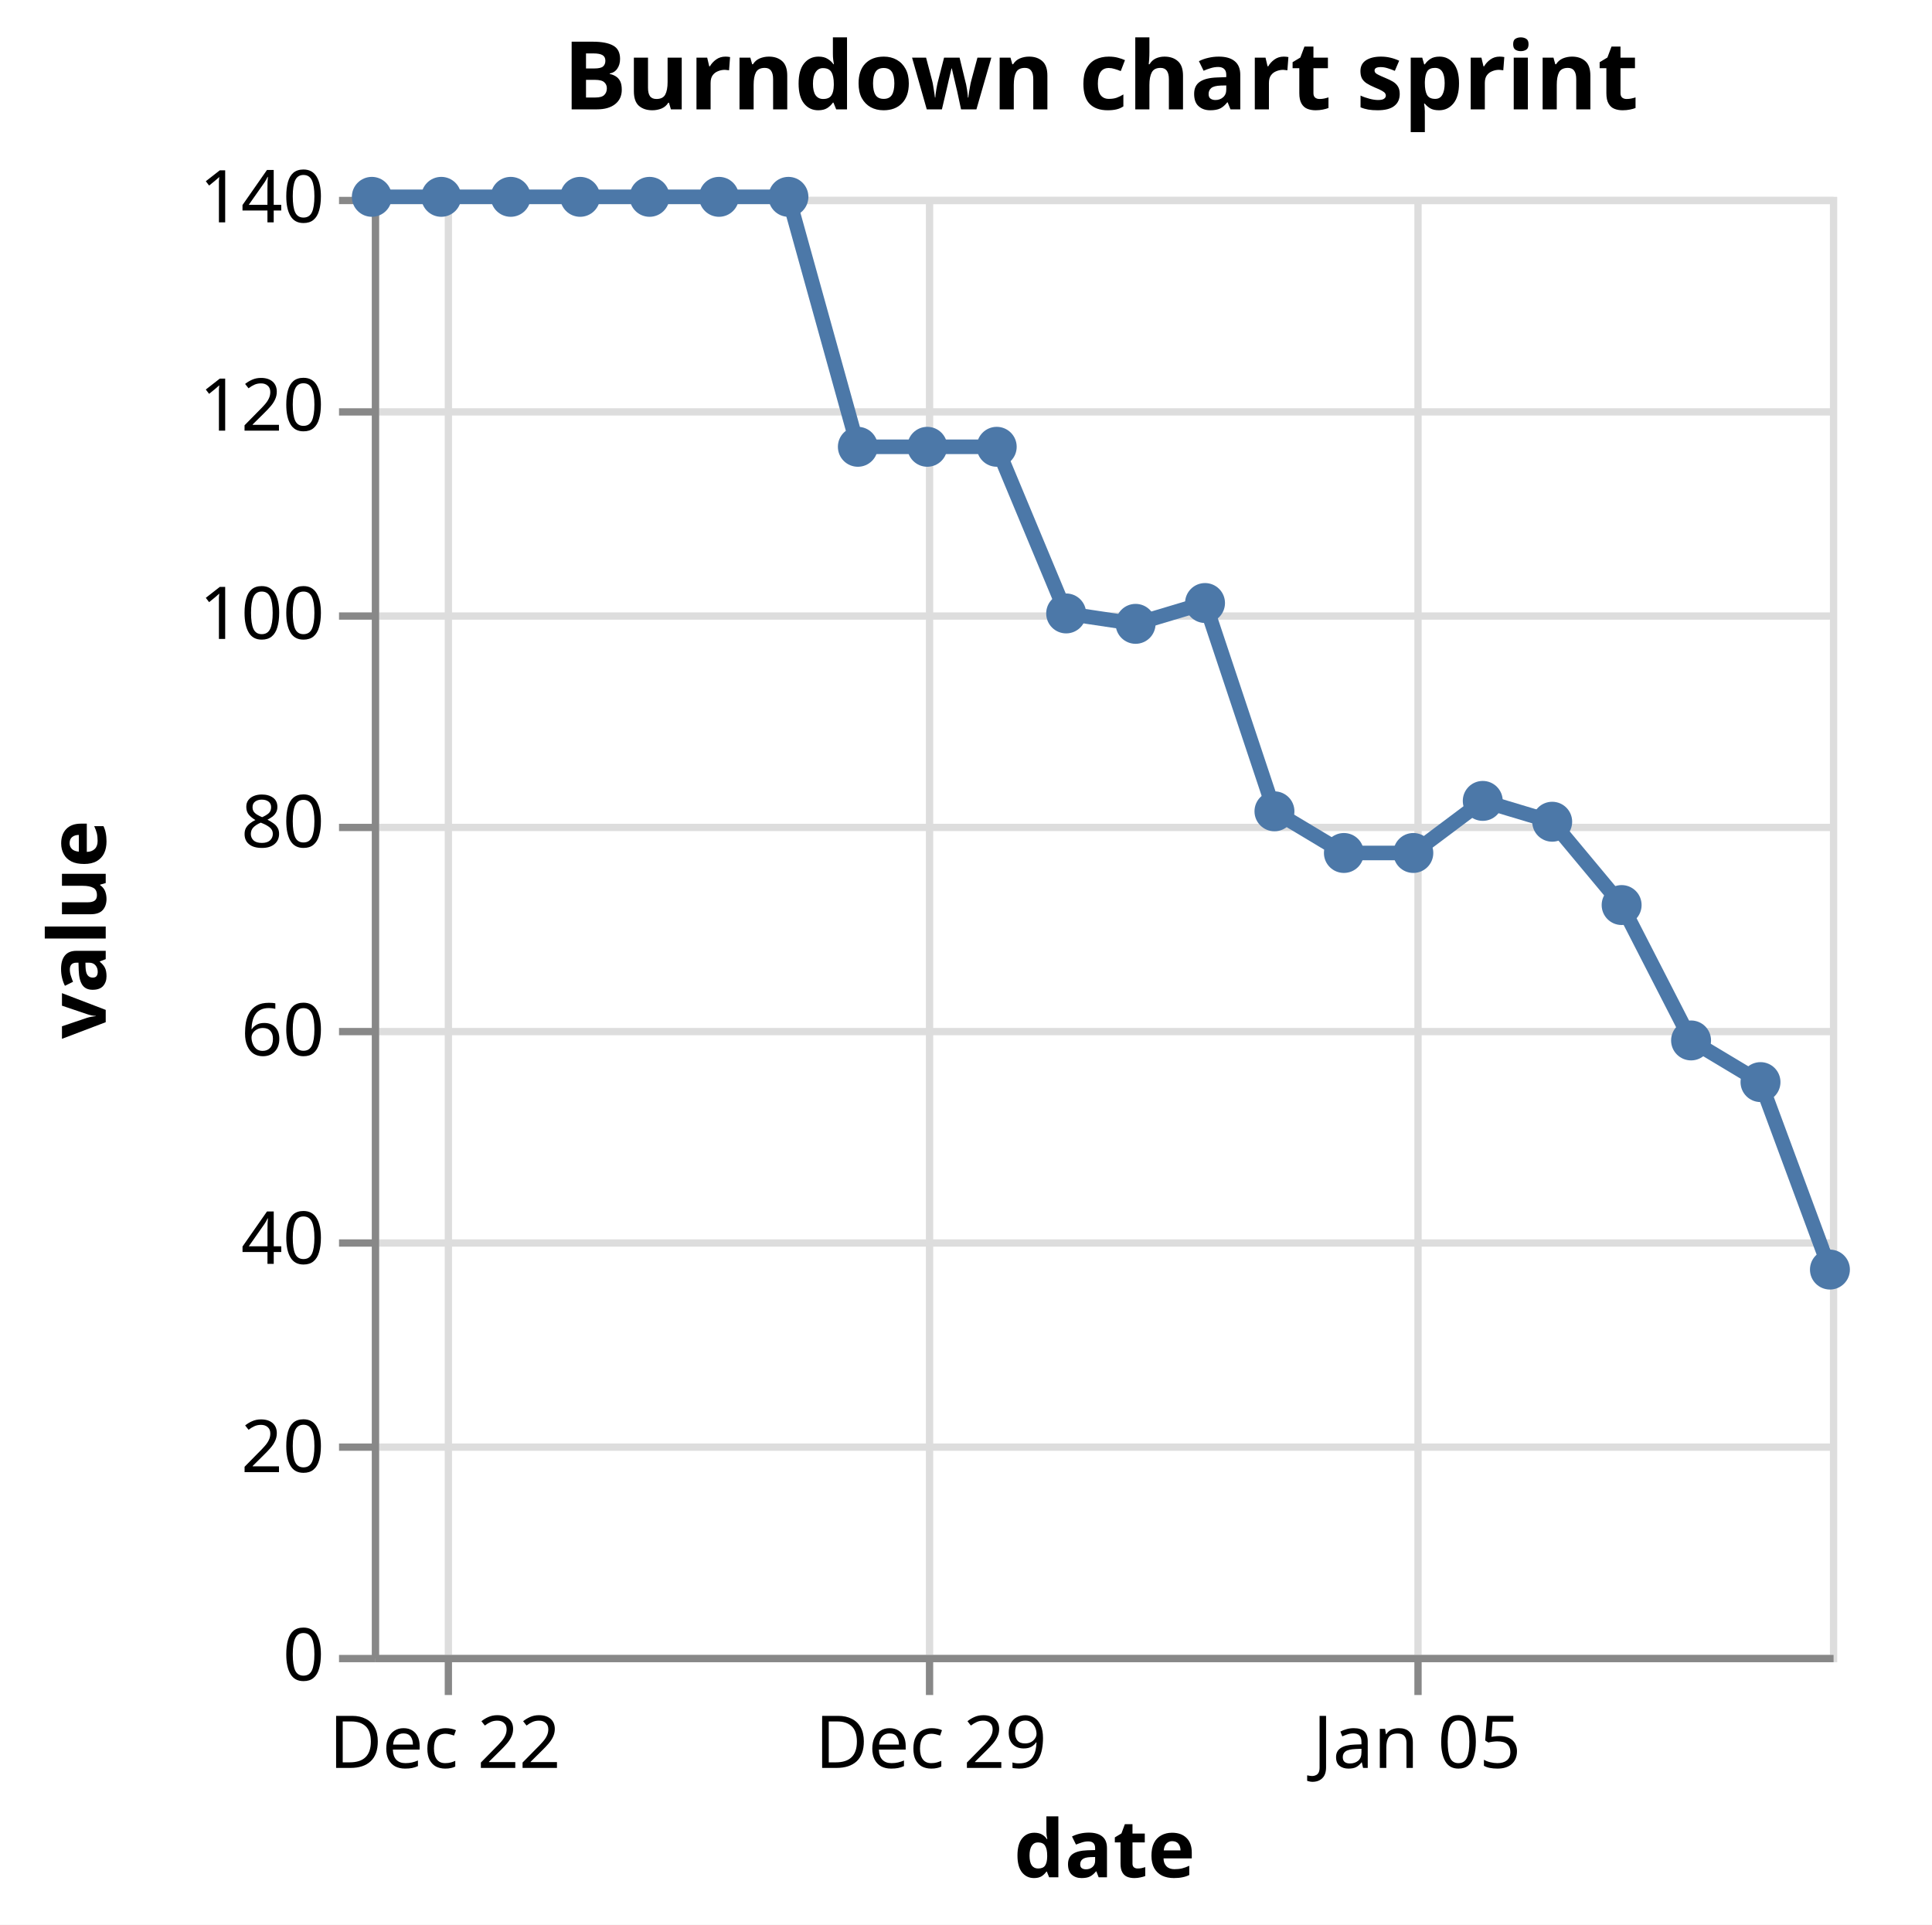
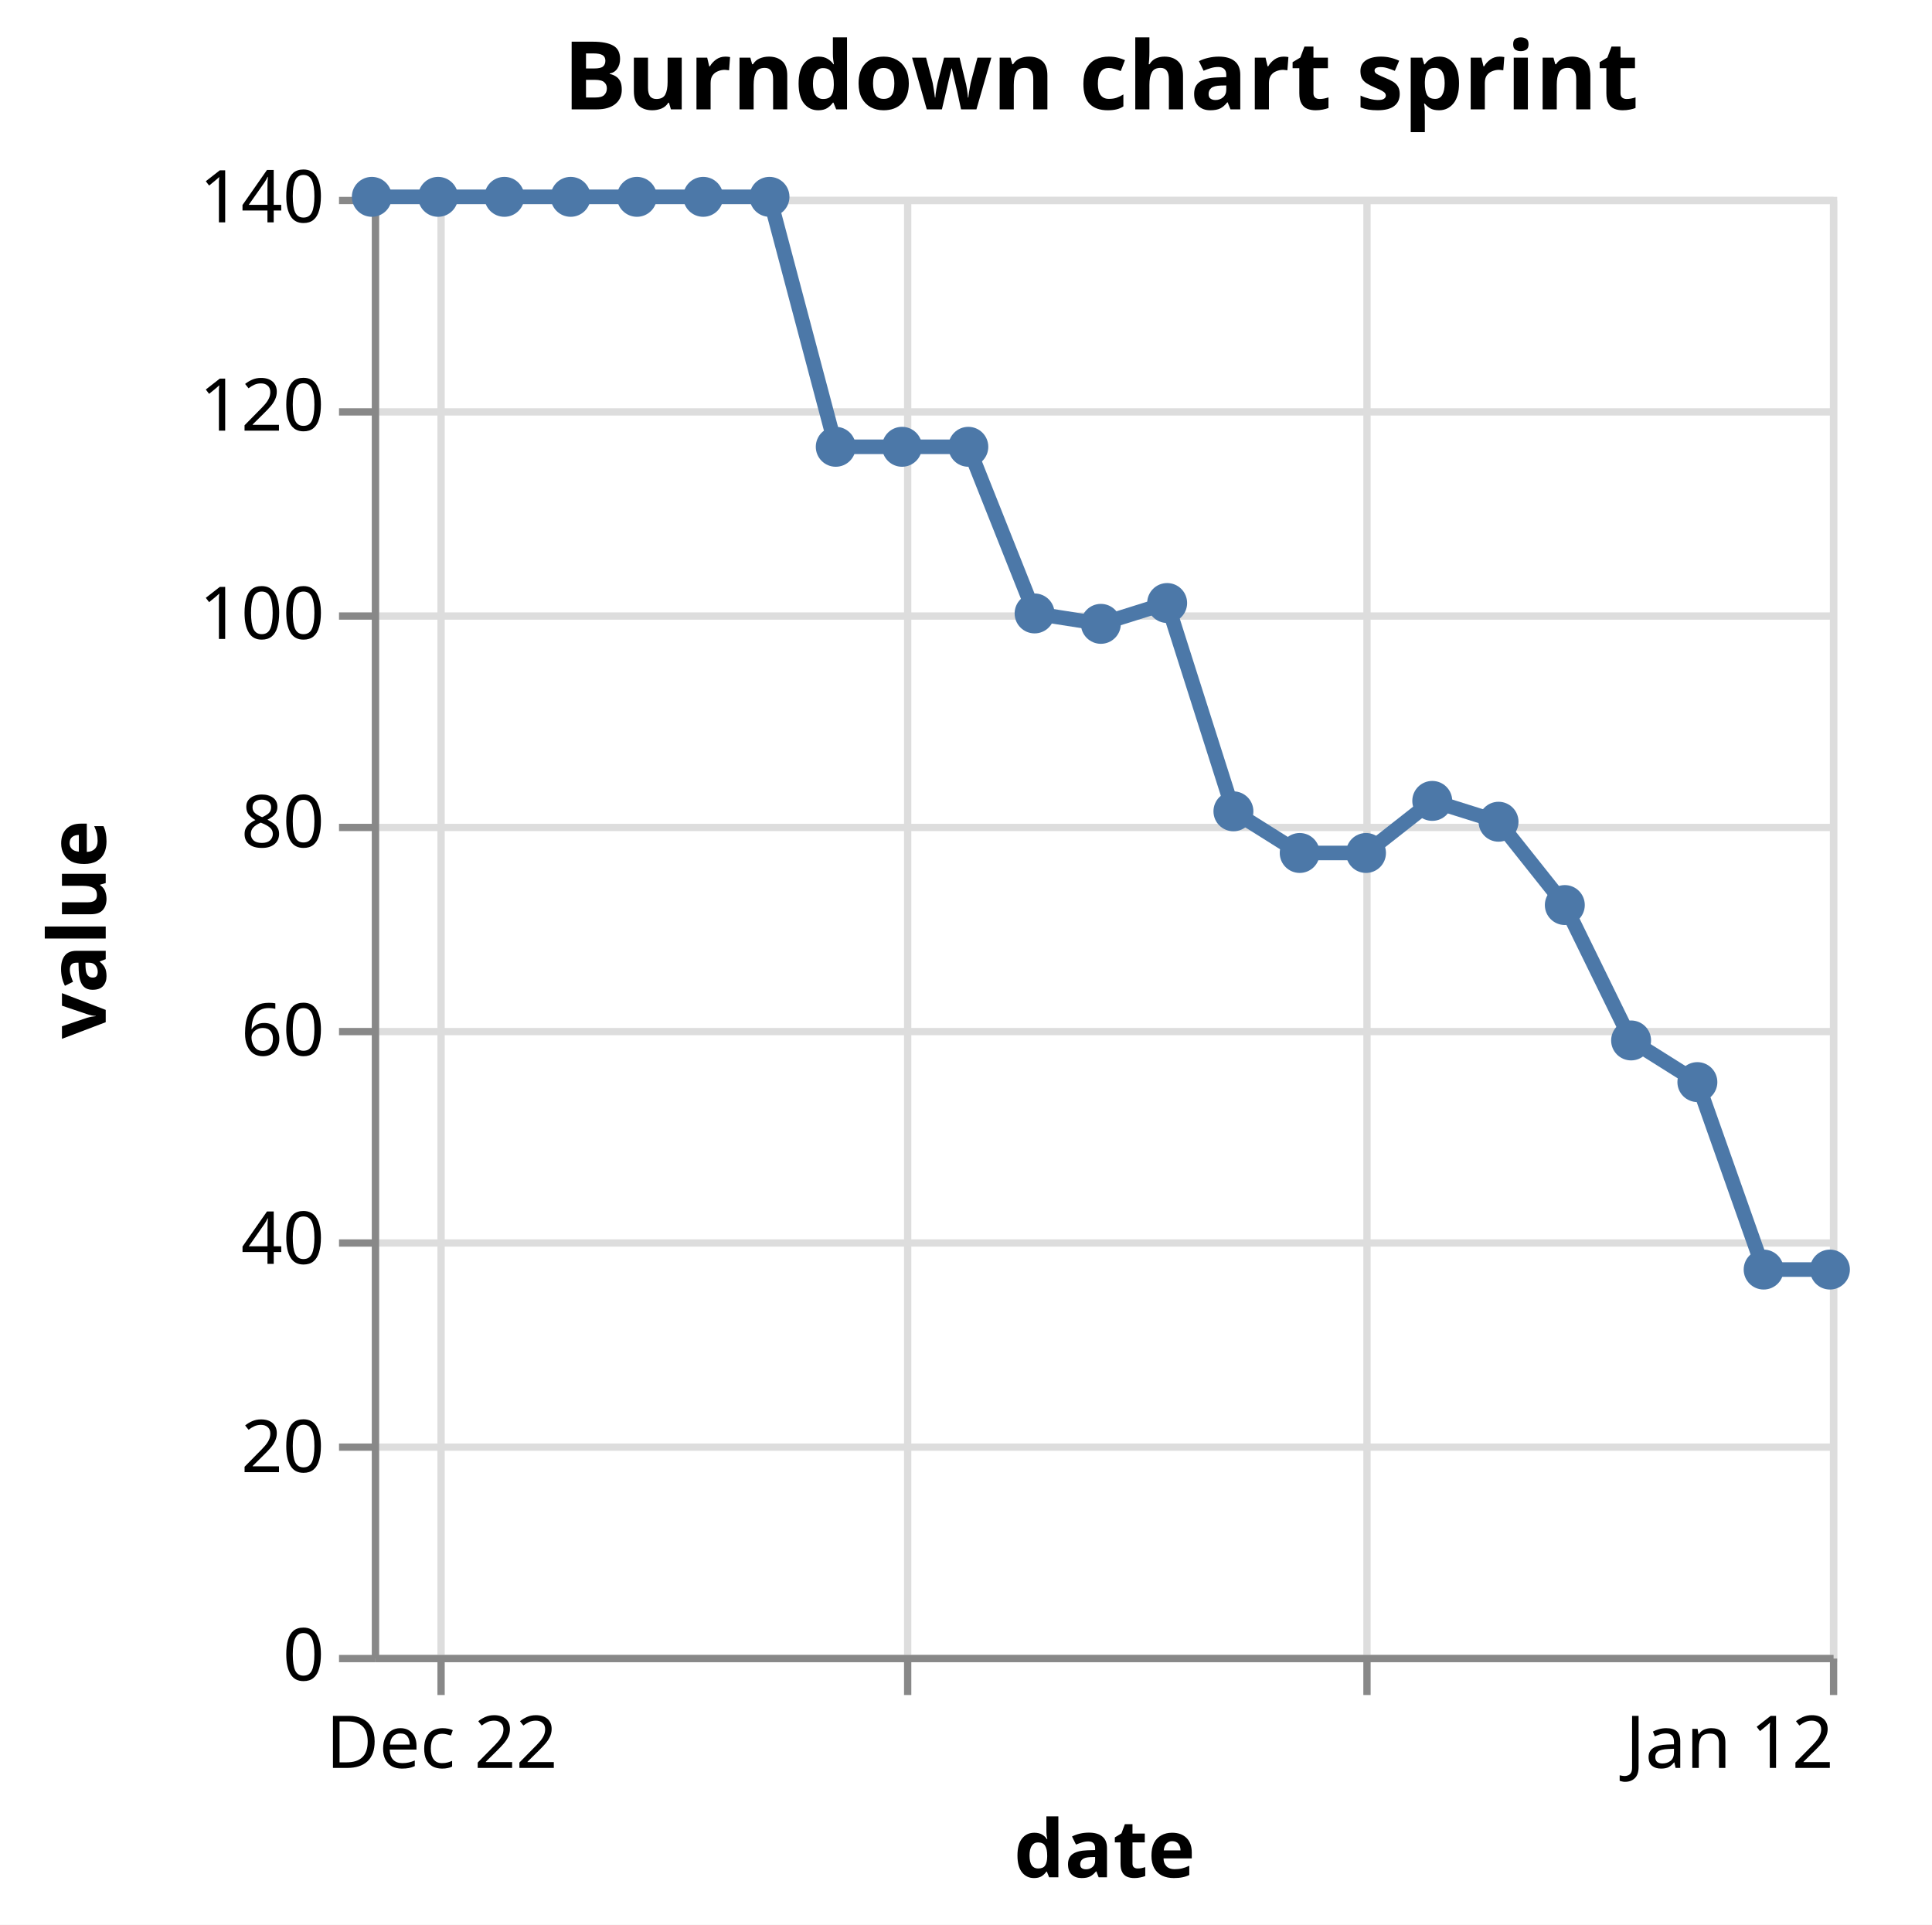
<svg xmlns="http://www.w3.org/2000/svg" version="1.1" class="marks" width="265" height="264" viewBox="0 0 265 264">
  <rect width="265" height="264" fill="white" />
  <g fill="none" stroke-miterlimit="10" transform="translate(51,27)">
    <g class="mark-group role-frame root" role="graphics-object" aria-roledescription="group mark container">
      <g transform="translate(0,0)">
        <path class="background" aria-hidden="true" d="M0.5,0.5h200v200h-200Z" stroke="#ddd" />
        <g>
          <g class="mark-group role-axis" aria-hidden="true">
            <g transform="translate(0.5,200.5)">
              <path class="background" aria-hidden="true" d="M0,0h0v0h0Z" pointer-events="none" />
              <g>
                <g class="mark-rule role-axis-grid" pointer-events="none">
-                   <line transform="translate(10,-200)" x2="0" y2="200" stroke="#ddd" stroke-width="1" opacity="1" />
-                   <line transform="translate(76,-200)" x2="0" y2="200" stroke="#ddd" stroke-width="1" opacity="1" />
-                   <line transform="translate(143,-200)" x2="0" y2="200" stroke="#ddd" stroke-width="1" opacity="1" />
+                   <line transform="translate(9,-200)" x2="0" y2="200" stroke="#ddd" stroke-width="1" opacity="1" />
+                   <line transform="translate(73,-200)" x2="0" y2="200" stroke="#ddd" stroke-width="1" opacity="1" />
+                   <line transform="translate(136,-200)" x2="0" y2="200" stroke="#ddd" stroke-width="1" opacity="1" />
+                   <line transform="translate(200,-200)" x2="0" y2="200" stroke="#ddd" stroke-width="1" opacity="1" />
                </g>
              </g>
              <path class="foreground" aria-hidden="true" d="" pointer-events="none" display="none" />
            </g>
          </g>
          <g class="mark-group role-axis" aria-hidden="true">
            <g transform="translate(0.5,0.5)">
              <path class="background" aria-hidden="true" d="M0,0h0v0h0Z" pointer-events="none" />
              <g>
                <g class="mark-rule role-axis-grid" pointer-events="none">
                  <line transform="translate(0,200)" x2="200" y2="0" stroke="#ddd" stroke-width="1" opacity="1" />
                  <line transform="translate(0,171)" x2="200" y2="0" stroke="#ddd" stroke-width="1" opacity="1" />
                  <line transform="translate(0,143)" x2="200" y2="0" stroke="#ddd" stroke-width="1" opacity="1" />
                  <line transform="translate(0,114)" x2="200" y2="0" stroke="#ddd" stroke-width="1" opacity="1" />
                  <line transform="translate(0,86)" x2="200" y2="0" stroke="#ddd" stroke-width="1" opacity="1" />
                  <line transform="translate(0,57)" x2="200" y2="0" stroke="#ddd" stroke-width="1" opacity="1" />
                  <line transform="translate(0,29)" x2="200" y2="0" stroke="#ddd" stroke-width="1" opacity="1" />
                  <line transform="translate(0,0)" x2="200" y2="0" stroke="#ddd" stroke-width="1" opacity="1" />
                </g>
              </g>
              <path class="foreground" aria-hidden="true" d="" pointer-events="none" display="none" />
            </g>
          </g>
-           <g class="mark-group role-axis" role="graphics-symbol" aria-roledescription="axis" aria-label="X-axis titled 'date' for a time scale with values from December 21 to January 11">
+           <g class="mark-group role-axis" role="graphics-symbol" aria-roledescription="axis" aria-label="X-axis titled 'date' for a time scale with values from December 21 to January 12">
            <g transform="translate(0.5,200.5)">
              <path class="background" aria-hidden="true" d="M0,0h0v0h0Z" pointer-events="none" />
              <g>
                <g class="mark-rule role-axis-tick" pointer-events="none">
-                   <line transform="translate(10,0)" x2="0" y2="5" stroke="#888" stroke-width="1" opacity="1" />
-                   <line transform="translate(76,0)" x2="0" y2="5" stroke="#888" stroke-width="1" opacity="1" />
-                   <line transform="translate(143,0)" x2="0" y2="5" stroke="#888" stroke-width="1" opacity="1" />
+                   <line transform="translate(9,0)" x2="0" y2="5" stroke="#888" stroke-width="1" opacity="1" />
+                   <line transform="translate(73,0)" x2="0" y2="5" stroke="#888" stroke-width="1" opacity="1" />
+                   <line transform="translate(136,0)" x2="0" y2="5" stroke="#888" stroke-width="1" opacity="1" />
+                   <line transform="translate(200,0)" x2="0" y2="5" stroke="#888" stroke-width="1" opacity="1" />
                </g>
                <g class="mark-text role-axis-label" pointer-events="none">
-                   <text text-anchor="middle" transform="translate(9.52381,15)" font-family="sans-serif" font-size="10px" fill="#000" opacity="1">Dec 22</text>
-                   <text text-anchor="middle" transform="translate(76.19048,15)" font-family="sans-serif" font-size="10px" fill="#000" opacity="1">Dec 29</text>
-                   <text text-anchor="middle" transform="translate(142.8571,15)" font-family="sans-serif" font-size="10px" fill="#000" opacity="1">Jan 05</text>
+                   <text text-anchor="middle" transform="translate(9.090909,15)" font-family="sans-serif" font-size="10px" fill="#000" opacity="1">Dec 22</text>
+                   <text text-anchor="middle" transform="translate(72.72727,15)" font-family="sans-serif" font-size="10px" fill="#000" opacity="0">Dec 29</text>
+                   <text text-anchor="middle" transform="translate(136.3636,15)" font-family="sans-serif" font-size="10px" fill="#000" opacity="0">Jan 05</text>
+                   <text text-anchor="end" transform="translate(200,15)" font-family="sans-serif" font-size="10px" fill="#000" opacity="1">Jan 12</text>
                </g>
                <g class="mark-rule role-axis-domain" pointer-events="none">
                  <line transform="translate(0,0)" x2="200" y2="0" stroke="#888" stroke-width="1" opacity="1" />
                </g>
                <g class="mark-text role-axis-title" pointer-events="none">
                  <text text-anchor="middle" transform="translate(100,30)" font-family="sans-serif" font-size="11px" font-weight="bold" fill="#000" opacity="1">date</text>
                </g>
              </g>
              <path class="foreground" aria-hidden="true" d="" pointer-events="none" display="none" />
            </g>
          </g>
          <g class="mark-group role-axis" role="graphics-symbol" aria-roledescription="axis" aria-label="Y-axis titled 'value' for a linear scale with values from 0 to 140">
            <g transform="translate(0.5,0.5)">
              <path class="background" aria-hidden="true" d="M0,0h0v0h0Z" pointer-events="none" />
              <g>
                <g class="mark-rule role-axis-tick" pointer-events="none">
                  <line transform="translate(0,200)" x2="-5" y2="0" stroke="#888" stroke-width="1" opacity="1" />
                  <line transform="translate(0,171)" x2="-5" y2="0" stroke="#888" stroke-width="1" opacity="1" />
                  <line transform="translate(0,143)" x2="-5" y2="0" stroke="#888" stroke-width="1" opacity="1" />
                  <line transform="translate(0,114)" x2="-5" y2="0" stroke="#888" stroke-width="1" opacity="1" />
                  <line transform="translate(0,86)" x2="-5" y2="0" stroke="#888" stroke-width="1" opacity="1" />
                  <line transform="translate(0,57)" x2="-5" y2="0" stroke="#888" stroke-width="1" opacity="1" />
                  <line transform="translate(0,29)" x2="-5" y2="0" stroke="#888" stroke-width="1" opacity="1" />
                  <line transform="translate(0,0)" x2="-5" y2="0" stroke="#888" stroke-width="1" opacity="1" />
                </g>
                <g class="mark-text role-axis-label" pointer-events="none">
                  <text text-anchor="end" transform="translate(-7,203)" font-family="sans-serif" font-size="10px" fill="#000" opacity="1">0</text>
                  <text text-anchor="end" transform="translate(-7,174.4286)" font-family="sans-serif" font-size="10px" fill="#000" opacity="1">20</text>
                  <text text-anchor="end" transform="translate(-7,145.8571)" font-family="sans-serif" font-size="10px" fill="#000" opacity="1">40</text>
                  <text text-anchor="end" transform="translate(-7,117.2857)" font-family="sans-serif" font-size="10px" fill="#000" opacity="1">60</text>
                  <text text-anchor="end" transform="translate(-7,88.71429)" font-family="sans-serif" font-size="10px" fill="#000" opacity="1">80</text>
                  <text text-anchor="end" transform="translate(-7,60.14286)" font-family="sans-serif" font-size="10px" fill="#000" opacity="1">100</text>
                  <text text-anchor="end" transform="translate(-7,31.57143)" font-family="sans-serif" font-size="10px" fill="#000" opacity="1">120</text>
                  <text text-anchor="end" transform="translate(-7,3)" font-family="sans-serif" font-size="10px" fill="#000" opacity="1">140</text>
                </g>
                <g class="mark-rule role-axis-domain" pointer-events="none">
                  <line transform="translate(0,200)" x2="0" y2="-200" stroke="#888" stroke-width="1" opacity="1" />
                </g>
                <g class="mark-text role-axis-title" pointer-events="none">
                  <text text-anchor="middle" transform="translate(-35,100) rotate(-90) translate(0,-2)" font-family="sans-serif" font-size="11px" font-weight="bold" fill="#000" opacity="1">value</text>
                </g>
              </g>
              <path class="foreground" aria-hidden="true" d="" pointer-events="none" display="none" />
            </g>
          </g>
          <g class="mark-line role-mark layer_0_layer_0_marks" role="graphics-object" aria-roledescription="line mark container">
-             <path aria-label="date: Dec 21; value: 140" role="graphics-symbol" aria-roledescription="line mark" d="M0,0L9.524,0L19.048,0L28.571,0L38.095,0L47.619,0L57.143,0L66.667,34.286L76.19,34.286L85.714,34.286L95.238,57.143L104.762,58.571L114.286,55.714L123.81,84.286L133.333,90L142.857,90L152.381,82.857L161.905,85.714L171.429,97.143L180.952,115.714L190.476,121.429L200,147.143" stroke="#4c78a8" stroke-width="2" />
+             <path aria-label="date: Dec 21; value: 140" role="graphics-symbol" aria-roledescription="line mark" d="M0,0L9.091,0L18.182,0L27.273,0L36.364,0L45.455,0L54.545,0L63.636,34.286L72.727,34.286L81.818,34.286L90.909,57.143L100,58.571L109.091,55.714L118.182,84.286L127.273,90L136.364,90L145.455,82.857L154.545,85.714L163.636,97.143L172.727,115.714L181.818,121.429L190.909,147.143L200,147.143" stroke="#4c78a8" stroke-width="2" />
          </g>
          <g class="mark-symbol role-mark layer_0_layer_1_marks" role="graphics-object" aria-roledescription="symbol mark container">
            <path aria-label="date: Dec 21; value: 140" role="graphics-symbol" aria-roledescription="point" transform="translate(0,0)" d="M2.739,0A2.739,2.739,0,1,1,-2.739,0A2.739,2.739,0,1,1,2.739,0" fill="#4c78a8" stroke-width="2" opacity="1" />
-             <path aria-label="date: Dec 22; value: 140" role="graphics-symbol" aria-roledescription="point" transform="translate(9.52381,0)" d="M2.739,0A2.739,2.739,0,1,1,-2.739,0A2.739,2.739,0,1,1,2.739,0" fill="#4c78a8" stroke-width="2" opacity="1" />
-             <path aria-label="date: Dec 23; value: 140" role="graphics-symbol" aria-roledescription="point" transform="translate(19.04762,0)" d="M2.739,0A2.739,2.739,0,1,1,-2.739,0A2.739,2.739,0,1,1,2.739,0" fill="#4c78a8" stroke-width="2" opacity="1" />
-             <path aria-label="date: Dec 24; value: 140" role="graphics-symbol" aria-roledescription="point" transform="translate(28.57143,0)" d="M2.739,0A2.739,2.739,0,1,1,-2.739,0A2.739,2.739,0,1,1,2.739,0" fill="#4c78a8" stroke-width="2" opacity="1" />
-             <path aria-label="date: Dec 25; value: 140" role="graphics-symbol" aria-roledescription="point" transform="translate(38.09524,0)" d="M2.739,0A2.739,2.739,0,1,1,-2.739,0A2.739,2.739,0,1,1,2.739,0" fill="#4c78a8" stroke-width="2" opacity="1" />
-             <path aria-label="date: Dec 26; value: 140" role="graphics-symbol" aria-roledescription="point" transform="translate(47.61905,0)" d="M2.739,0A2.739,2.739,0,1,1,-2.739,0A2.739,2.739,0,1,1,2.739,0" fill="#4c78a8" stroke-width="2" opacity="1" />
-             <path aria-label="date: Dec 27; value: 140" role="graphics-symbol" aria-roledescription="point" transform="translate(57.14286,0)" d="M2.739,0A2.739,2.739,0,1,1,-2.739,0A2.739,2.739,0,1,1,2.739,0" fill="#4c78a8" stroke-width="2" opacity="1" />
-             <path aria-label="date: Dec 28; value: 116" role="graphics-symbol" aria-roledescription="point" transform="translate(66.66667,34.28571)" d="M2.739,0A2.739,2.739,0,1,1,-2.739,0A2.739,2.739,0,1,1,2.739,0" fill="#4c78a8" stroke-width="2" opacity="1" />
-             <path aria-label="date: Dec 29; value: 116" role="graphics-symbol" aria-roledescription="point" transform="translate(76.19048,34.28571)" d="M2.739,0A2.739,2.739,0,1,1,-2.739,0A2.739,2.739,0,1,1,2.739,0" fill="#4c78a8" stroke-width="2" opacity="1" />
-             <path aria-label="date: Dec 30; value: 116" role="graphics-symbol" aria-roledescription="point" transform="translate(85.71429,34.28571)" d="M2.739,0A2.739,2.739,0,1,1,-2.739,0A2.739,2.739,0,1,1,2.739,0" fill="#4c78a8" stroke-width="2" opacity="1" />
-             <path aria-label="date: Dec 31; value: 100" role="graphics-symbol" aria-roledescription="point" transform="translate(95.2381,57.14286)" d="M2.739,0A2.739,2.739,0,1,1,-2.739,0A2.739,2.739,0,1,1,2.739,0" fill="#4c78a8" stroke-width="2" opacity="1" />
-             <path aria-label="date: Jan 01; value: 99" role="graphics-symbol" aria-roledescription="point" transform="translate(104.7619,58.57143)" d="M2.739,0A2.739,2.739,0,1,1,-2.739,0A2.739,2.739,0,1,1,2.739,0" fill="#4c78a8" stroke-width="2" opacity="1" />
-             <path aria-label="date: Jan 02; value: 101" role="graphics-symbol" aria-roledescription="point" transform="translate(114.2857,55.71429)" d="M2.739,0A2.739,2.739,0,1,1,-2.739,0A2.739,2.739,0,1,1,2.739,0" fill="#4c78a8" stroke-width="2" opacity="1" />
-             <path aria-label="date: Jan 03; value: 81" role="graphics-symbol" aria-roledescription="point" transform="translate(123.8095,84.28571)" d="M2.739,0A2.739,2.739,0,1,1,-2.739,0A2.739,2.739,0,1,1,2.739,0" fill="#4c78a8" stroke-width="2" opacity="1" />
-             <path aria-label="date: Jan 04; value: 77" role="graphics-symbol" aria-roledescription="point" transform="translate(133.3333,90)" d="M2.739,0A2.739,2.739,0,1,1,-2.739,0A2.739,2.739,0,1,1,2.739,0" fill="#4c78a8" stroke-width="2" opacity="1" />
-             <path aria-label="date: Jan 05; value: 77" role="graphics-symbol" aria-roledescription="point" transform="translate(142.8571,90)" d="M2.739,0A2.739,2.739,0,1,1,-2.739,0A2.739,2.739,0,1,1,2.739,0" fill="#4c78a8" stroke-width="2" opacity="1" />
-             <path aria-label="date: Jan 06; value: 82" role="graphics-symbol" aria-roledescription="point" transform="translate(152.381,82.85714)" d="M2.739,0A2.739,2.739,0,1,1,-2.739,0A2.739,2.739,0,1,1,2.739,0" fill="#4c78a8" stroke-width="2" opacity="1" />
-             <path aria-label="date: Jan 07; value: 80" role="graphics-symbol" aria-roledescription="point" transform="translate(161.9048,85.71429)" d="M2.739,0A2.739,2.739,0,1,1,-2.739,0A2.739,2.739,0,1,1,2.739,0" fill="#4c78a8" stroke-width="2" opacity="1" />
-             <path aria-label="date: Jan 08; value: 72" role="graphics-symbol" aria-roledescription="point" transform="translate(171.4286,97.14286)" d="M2.739,0A2.739,2.739,0,1,1,-2.739,0A2.739,2.739,0,1,1,2.739,0" fill="#4c78a8" stroke-width="2" opacity="1" />
-             <path aria-label="date: Jan 09; value: 59" role="graphics-symbol" aria-roledescription="point" transform="translate(180.9524,115.7143)" d="M2.739,0A2.739,2.739,0,1,1,-2.739,0A2.739,2.739,0,1,1,2.739,0" fill="#4c78a8" stroke-width="2" opacity="1" />
-             <path aria-label="date: Jan 10; value: 55" role="graphics-symbol" aria-roledescription="point" transform="translate(190.4762,121.4286)" d="M2.739,0A2.739,2.739,0,1,1,-2.739,0A2.739,2.739,0,1,1,2.739,0" fill="#4c78a8" stroke-width="2" opacity="1" />
-             <path aria-label="date: Jan 11; value: 37" role="graphics-symbol" aria-roledescription="point" transform="translate(200,147.1429)" d="M2.739,0A2.739,2.739,0,1,1,-2.739,0A2.739,2.739,0,1,1,2.739,0" fill="#4c78a8" stroke-width="2" opacity="1" />
+             <path aria-label="date: Dec 22; value: 140" role="graphics-symbol" aria-roledescription="point" transform="translate(9.090909,0)" d="M2.739,0A2.739,2.739,0,1,1,-2.739,0A2.739,2.739,0,1,1,2.739,0" fill="#4c78a8" stroke-width="2" opacity="1" />
+             <path aria-label="date: Dec 23; value: 140" role="graphics-symbol" aria-roledescription="point" transform="translate(18.18182,0)" d="M2.739,0A2.739,2.739,0,1,1,-2.739,0A2.739,2.739,0,1,1,2.739,0" fill="#4c78a8" stroke-width="2" opacity="1" />
+             <path aria-label="date: Dec 24; value: 140" role="graphics-symbol" aria-roledescription="point" transform="translate(27.27273,0)" d="M2.739,0A2.739,2.739,0,1,1,-2.739,0A2.739,2.739,0,1,1,2.739,0" fill="#4c78a8" stroke-width="2" opacity="1" />
+             <path aria-label="date: Dec 25; value: 140" role="graphics-symbol" aria-roledescription="point" transform="translate(36.36364,0)" d="M2.739,0A2.739,2.739,0,1,1,-2.739,0A2.739,2.739,0,1,1,2.739,0" fill="#4c78a8" stroke-width="2" opacity="1" />
+             <path aria-label="date: Dec 26; value: 140" role="graphics-symbol" aria-roledescription="point" transform="translate(45.45455,0)" d="M2.739,0A2.739,2.739,0,1,1,-2.739,0A2.739,2.739,0,1,1,2.739,0" fill="#4c78a8" stroke-width="2" opacity="1" />
+             <path aria-label="date: Dec 27; value: 140" role="graphics-symbol" aria-roledescription="point" transform="translate(54.54545,0)" d="M2.739,0A2.739,2.739,0,1,1,-2.739,0A2.739,2.739,0,1,1,2.739,0" fill="#4c78a8" stroke-width="2" opacity="1" />
+             <path aria-label="date: Dec 28; value: 116" role="graphics-symbol" aria-roledescription="point" transform="translate(63.63636,34.28571)" d="M2.739,0A2.739,2.739,0,1,1,-2.739,0A2.739,2.739,0,1,1,2.739,0" fill="#4c78a8" stroke-width="2" opacity="1" />
+             <path aria-label="date: Dec 29; value: 116" role="graphics-symbol" aria-roledescription="point" transform="translate(72.72727,34.28571)" d="M2.739,0A2.739,2.739,0,1,1,-2.739,0A2.739,2.739,0,1,1,2.739,0" fill="#4c78a8" stroke-width="2" opacity="1" />
+             <path aria-label="date: Dec 30; value: 116" role="graphics-symbol" aria-roledescription="point" transform="translate(81.81818,34.28571)" d="M2.739,0A2.739,2.739,0,1,1,-2.739,0A2.739,2.739,0,1,1,2.739,0" fill="#4c78a8" stroke-width="2" opacity="1" />
+             <path aria-label="date: Dec 31; value: 100" role="graphics-symbol" aria-roledescription="point" transform="translate(90.90909,57.14286)" d="M2.739,0A2.739,2.739,0,1,1,-2.739,0A2.739,2.739,0,1,1,2.739,0" fill="#4c78a8" stroke-width="2" opacity="1" />
+             <path aria-label="date: Jan 01; value: 99" role="graphics-symbol" aria-roledescription="point" transform="translate(100,58.57143)" d="M2.739,0A2.739,2.739,0,1,1,-2.739,0A2.739,2.739,0,1,1,2.739,0" fill="#4c78a8" stroke-width="2" opacity="1" />
+             <path aria-label="date: Jan 02; value: 101" role="graphics-symbol" aria-roledescription="point" transform="translate(109.0909,55.71429)" d="M2.739,0A2.739,2.739,0,1,1,-2.739,0A2.739,2.739,0,1,1,2.739,0" fill="#4c78a8" stroke-width="2" opacity="1" />
+             <path aria-label="date: Jan 03; value: 81" role="graphics-symbol" aria-roledescription="point" transform="translate(118.1818,84.28571)" d="M2.739,0A2.739,2.739,0,1,1,-2.739,0A2.739,2.739,0,1,1,2.739,0" fill="#4c78a8" stroke-width="2" opacity="1" />
+             <path aria-label="date: Jan 04; value: 77" role="graphics-symbol" aria-roledescription="point" transform="translate(127.2727,90)" d="M2.739,0A2.739,2.739,0,1,1,-2.739,0A2.739,2.739,0,1,1,2.739,0" fill="#4c78a8" stroke-width="2" opacity="1" />
+             <path aria-label="date: Jan 05; value: 77" role="graphics-symbol" aria-roledescription="point" transform="translate(136.3636,90)" d="M2.739,0A2.739,2.739,0,1,1,-2.739,0A2.739,2.739,0,1,1,2.739,0" fill="#4c78a8" stroke-width="2" opacity="1" />
+             <path aria-label="date: Jan 06; value: 82" role="graphics-symbol" aria-roledescription="point" transform="translate(145.4545,82.85714)" d="M2.739,0A2.739,2.739,0,1,1,-2.739,0A2.739,2.739,0,1,1,2.739,0" fill="#4c78a8" stroke-width="2" opacity="1" />
+             <path aria-label="date: Jan 07; value: 80" role="graphics-symbol" aria-roledescription="point" transform="translate(154.5455,85.71429)" d="M2.739,0A2.739,2.739,0,1,1,-2.739,0A2.739,2.739,0,1,1,2.739,0" fill="#4c78a8" stroke-width="2" opacity="1" />
+             <path aria-label="date: Jan 08; value: 72" role="graphics-symbol" aria-roledescription="point" transform="translate(163.6364,97.14286)" d="M2.739,0A2.739,2.739,0,1,1,-2.739,0A2.739,2.739,0,1,1,2.739,0" fill="#4c78a8" stroke-width="2" opacity="1" />
+             <path aria-label="date: Jan 09; value: 59" role="graphics-symbol" aria-roledescription="point" transform="translate(172.7273,115.7143)" d="M2.739,0A2.739,2.739,0,1,1,-2.739,0A2.739,2.739,0,1,1,2.739,0" fill="#4c78a8" stroke-width="2" opacity="1" />
+             <path aria-label="date: Jan 10; value: 55" role="graphics-symbol" aria-roledescription="point" transform="translate(181.8182,121.4286)" d="M2.739,0A2.739,2.739,0,1,1,-2.739,0A2.739,2.739,0,1,1,2.739,0" fill="#4c78a8" stroke-width="2" opacity="1" />
+             <path aria-label="date: Jan 11; value: 37" role="graphics-symbol" aria-roledescription="point" transform="translate(190.9091,147.1429)" d="M2.739,0A2.739,2.739,0,1,1,-2.739,0A2.739,2.739,0,1,1,2.739,0" fill="#4c78a8" stroke-width="2" opacity="1" />
+             <path aria-label="date: Jan 12; value: 37" role="graphics-symbol" aria-roledescription="point" transform="translate(200,147.1429)" d="M2.739,0A2.739,2.739,0,1,1,-2.739,0A2.739,2.739,0,1,1,2.739,0" fill="#4c78a8" stroke-width="2" opacity="1" />
          </g>
          <g class="mark-group role-title">
            <g transform="translate(100,-22)">
              <path class="background" aria-hidden="true" d="M0,0h0v0h0Z" pointer-events="none" />
              <g>
                <g class="mark-text role-title-text" role="graphics-symbol" aria-roledescription="title" aria-label="Title text 'Burndown chart sprint'" pointer-events="none">
                  <text text-anchor="middle" transform="translate(0,10)" font-family="sans-serif" font-size="13px" font-weight="bold" fill="#000" opacity="1">Burndown chart sprint</text>
                </g>
              </g>
              <path class="foreground" aria-hidden="true" d="" pointer-events="none" display="none" />
            </g>
          </g>
        </g>
        <path class="foreground" aria-hidden="true" d="" display="none" />
      </g>
    </g>
  </g>
</svg>
